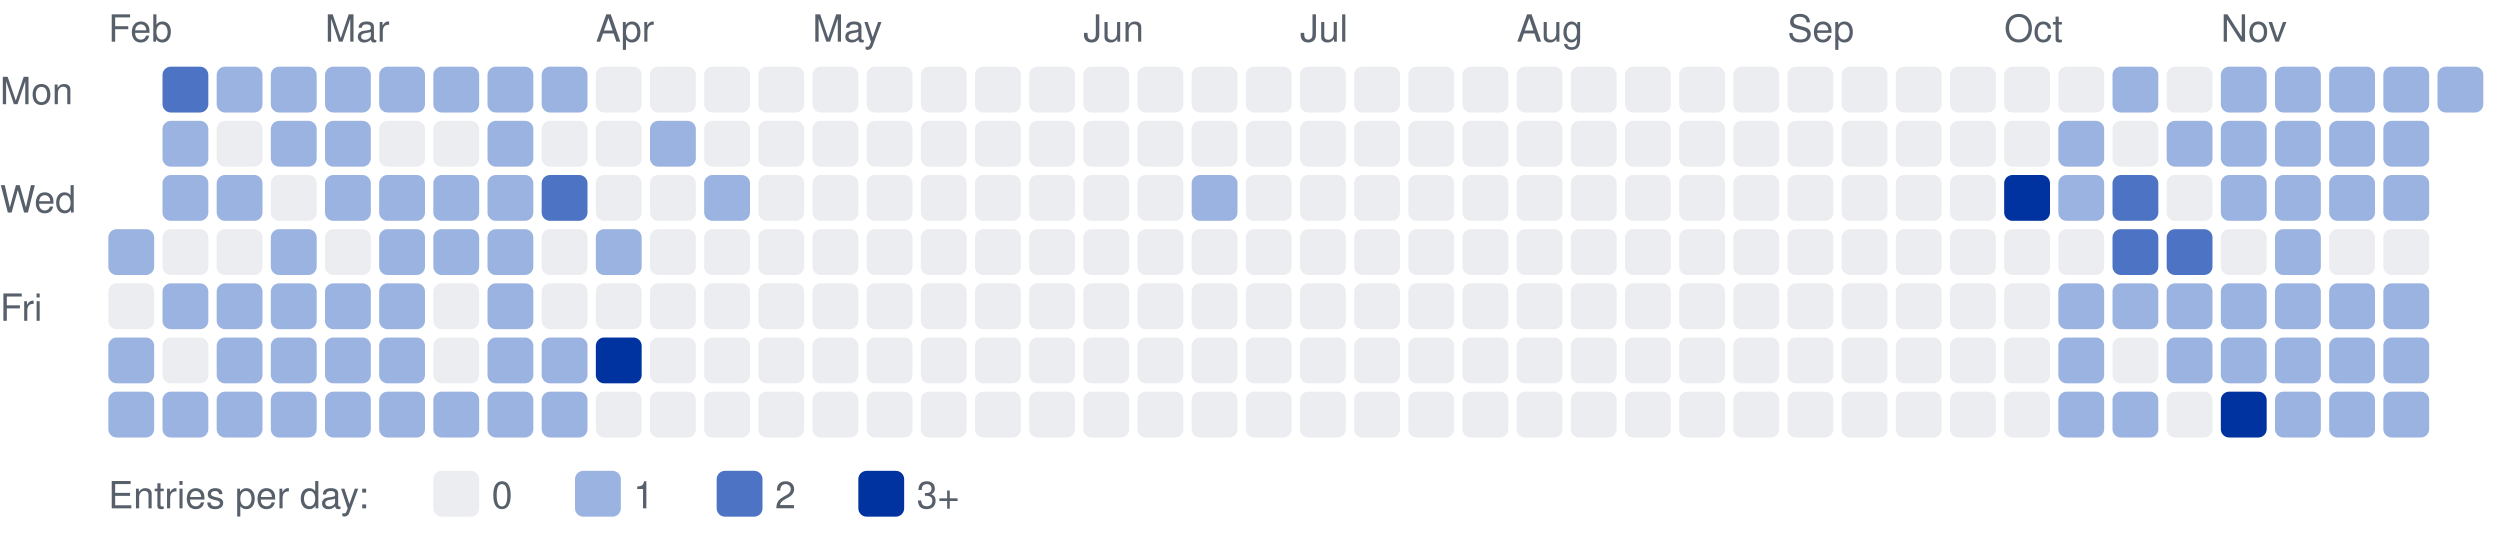
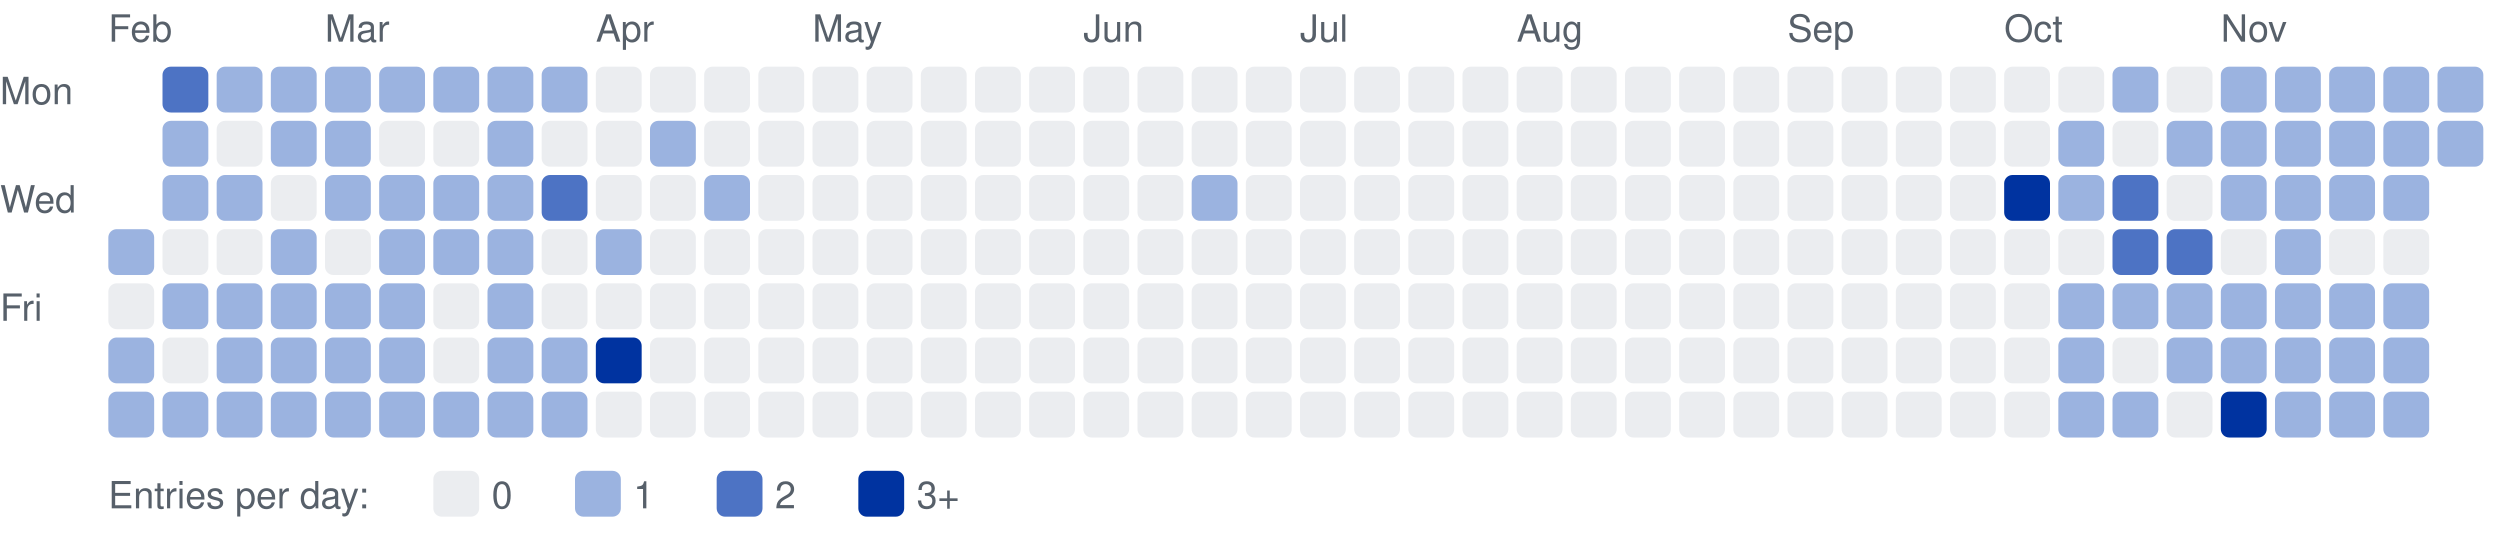
- <svg xmlns="http://www.w3.org/2000/svg" width="600" height="129" viewBox="0 0 600 129" role="img" aria-label="Entries per day, 2026-01-29 to 2026-11-23">
+ <svg xmlns="http://www.w3.org/2000/svg" width="600" height="129" viewBox="0 0 600 129" role="img" aria-label="Entries per day, 2026-01-29 to 2026-11-24">
  <style>text{font-family:-apple-system,Segoe UI,Helvetica,Arial,sans-serif;font-size:9px;fill:#57606a}</style>
  <text x="0" y="25">Mon</text>
  <text x="0" y="51">Wed</text>
  <text x="0" y="77">Fri</text>
  <text x="26" y="10">Feb</text>
  <rect x="26" y="55" width="11" height="11" rx="2" fill="#9bb3e0" />
  <rect x="26" y="68" width="11" height="11" rx="2" fill="#ebedf0" />
  <rect x="26" y="81" width="11" height="11" rx="2" fill="#9bb3e0" />
  <rect x="26" y="94" width="11" height="11" rx="2" fill="#9bb3e0" />
  <rect x="39" y="16" width="11" height="11" rx="2" fill="#4d73c4" />
  <rect x="39" y="29" width="11" height="11" rx="2" fill="#9bb3e0" />
  <rect x="39" y="42" width="11" height="11" rx="2" fill="#9bb3e0" />
  <rect x="39" y="55" width="11" height="11" rx="2" fill="#ebedf0" />
  <rect x="39" y="68" width="11" height="11" rx="2" fill="#9bb3e0" />
  <rect x="39" y="81" width="11" height="11" rx="2" fill="#ebedf0" />
  <rect x="39" y="94" width="11" height="11" rx="2" fill="#9bb3e0" />
  <rect x="52" y="16" width="11" height="11" rx="2" fill="#9bb3e0" />
  <rect x="52" y="29" width="11" height="11" rx="2" fill="#ebedf0" />
  <rect x="52" y="42" width="11" height="11" rx="2" fill="#9bb3e0" />
  <rect x="52" y="55" width="11" height="11" rx="2" fill="#ebedf0" />
  <rect x="52" y="68" width="11" height="11" rx="2" fill="#9bb3e0" />
  <rect x="52" y="81" width="11" height="11" rx="2" fill="#9bb3e0" />
  <rect x="52" y="94" width="11" height="11" rx="2" fill="#9bb3e0" />
  <rect x="65" y="16" width="11" height="11" rx="2" fill="#9bb3e0" />
  <rect x="65" y="29" width="11" height="11" rx="2" fill="#9bb3e0" />
  <rect x="65" y="42" width="11" height="11" rx="2" fill="#ebedf0" />
  <rect x="65" y="55" width="11" height="11" rx="2" fill="#9bb3e0" />
  <rect x="65" y="68" width="11" height="11" rx="2" fill="#9bb3e0" />
  <rect x="65" y="81" width="11" height="11" rx="2" fill="#9bb3e0" />
  <rect x="65" y="94" width="11" height="11" rx="2" fill="#9bb3e0" />
  <text x="78" y="10">Mar</text>
  <rect x="78" y="16" width="11" height="11" rx="2" fill="#9bb3e0" />
  <rect x="78" y="29" width="11" height="11" rx="2" fill="#9bb3e0" />
  <rect x="78" y="42" width="11" height="11" rx="2" fill="#9bb3e0" />
  <rect x="78" y="55" width="11" height="11" rx="2" fill="#ebedf0" />
  <rect x="78" y="68" width="11" height="11" rx="2" fill="#9bb3e0" />
  <rect x="78" y="81" width="11" height="11" rx="2" fill="#9bb3e0" />
  <rect x="78" y="94" width="11" height="11" rx="2" fill="#9bb3e0" />
  <rect x="91" y="16" width="11" height="11" rx="2" fill="#9bb3e0" />
  <rect x="91" y="29" width="11" height="11" rx="2" fill="#ebedf0" />
  <rect x="91" y="42" width="11" height="11" rx="2" fill="#9bb3e0" />
  <rect x="91" y="55" width="11" height="11" rx="2" fill="#9bb3e0" />
  <rect x="91" y="68" width="11" height="11" rx="2" fill="#9bb3e0" />
  <rect x="91" y="81" width="11" height="11" rx="2" fill="#9bb3e0" />
  <rect x="91" y="94" width="11" height="11" rx="2" fill="#9bb3e0" />
  <rect x="104" y="16" width="11" height="11" rx="2" fill="#9bb3e0" />
  <rect x="104" y="29" width="11" height="11" rx="2" fill="#ebedf0" />
  <rect x="104" y="42" width="11" height="11" rx="2" fill="#9bb3e0" />
  <rect x="104" y="55" width="11" height="11" rx="2" fill="#9bb3e0" />
  <rect x="104" y="68" width="11" height="11" rx="2" fill="#ebedf0" />
  <rect x="104" y="81" width="11" height="11" rx="2" fill="#ebedf0" />
  <rect x="104" y="94" width="11" height="11" rx="2" fill="#9bb3e0" />
  <rect x="117" y="16" width="11" height="11" rx="2" fill="#9bb3e0" />
  <rect x="117" y="29" width="11" height="11" rx="2" fill="#9bb3e0" />
  <rect x="117" y="42" width="11" height="11" rx="2" fill="#9bb3e0" />
  <rect x="117" y="55" width="11" height="11" rx="2" fill="#9bb3e0" />
  <rect x="117" y="68" width="11" height="11" rx="2" fill="#9bb3e0" />
  <rect x="117" y="81" width="11" height="11" rx="2" fill="#9bb3e0" />
  <rect x="117" y="94" width="11" height="11" rx="2" fill="#9bb3e0" />
  <rect x="130" y="16" width="11" height="11" rx="2" fill="#9bb3e0" />
  <rect x="130" y="29" width="11" height="11" rx="2" fill="#ebedf0" />
  <rect x="130" y="42" width="11" height="11" rx="2" fill="#4d73c4" />
  <rect x="130" y="55" width="11" height="11" rx="2" fill="#ebedf0" />
  <rect x="130" y="68" width="11" height="11" rx="2" fill="#ebedf0" />
  <rect x="130" y="81" width="11" height="11" rx="2" fill="#9bb3e0" />
  <rect x="130" y="94" width="11" height="11" rx="2" fill="#9bb3e0" />
  <text x="143" y="10">Apr</text>
  <rect x="143" y="16" width="11" height="11" rx="2" fill="#ebedf0" />
  <rect x="143" y="29" width="11" height="11" rx="2" fill="#ebedf0" />
  <rect x="143" y="42" width="11" height="11" rx="2" fill="#ebedf0" />
  <rect x="143" y="55" width="11" height="11" rx="2" fill="#9bb3e0" />
  <rect x="143" y="68" width="11" height="11" rx="2" fill="#ebedf0" />
  <rect x="143" y="81" width="11" height="11" rx="2" fill="#0033a0" />
  <rect x="143" y="94" width="11" height="11" rx="2" fill="#ebedf0" />
  <rect x="156" y="16" width="11" height="11" rx="2" fill="#ebedf0" />
  <rect x="156" y="29" width="11" height="11" rx="2" fill="#9bb3e0" />
  <rect x="156" y="42" width="11" height="11" rx="2" fill="#ebedf0" />
  <rect x="156" y="55" width="11" height="11" rx="2" fill="#ebedf0" />
  <rect x="156" y="68" width="11" height="11" rx="2" fill="#ebedf0" />
  <rect x="156" y="81" width="11" height="11" rx="2" fill="#ebedf0" />
  <rect x="156" y="94" width="11" height="11" rx="2" fill="#ebedf0" />
  <rect x="169" y="16" width="11" height="11" rx="2" fill="#ebedf0" />
  <rect x="169" y="29" width="11" height="11" rx="2" fill="#ebedf0" />
  <rect x="169" y="42" width="11" height="11" rx="2" fill="#9bb3e0" />
  <rect x="169" y="55" width="11" height="11" rx="2" fill="#ebedf0" />
  <rect x="169" y="68" width="11" height="11" rx="2" fill="#ebedf0" />
  <rect x="169" y="81" width="11" height="11" rx="2" fill="#ebedf0" />
  <rect x="169" y="94" width="11" height="11" rx="2" fill="#ebedf0" />
  <rect x="182" y="16" width="11" height="11" rx="2" fill="#ebedf0" />
  <rect x="182" y="29" width="11" height="11" rx="2" fill="#ebedf0" />
  <rect x="182" y="42" width="11" height="11" rx="2" fill="#ebedf0" />
  <rect x="182" y="55" width="11" height="11" rx="2" fill="#ebedf0" />
  <rect x="182" y="68" width="11" height="11" rx="2" fill="#ebedf0" />
  <rect x="182" y="81" width="11" height="11" rx="2" fill="#ebedf0" />
  <rect x="182" y="94" width="11" height="11" rx="2" fill="#ebedf0" />
  <text x="195" y="10">May</text>
  <rect x="195" y="16" width="11" height="11" rx="2" fill="#ebedf0" />
  <rect x="195" y="29" width="11" height="11" rx="2" fill="#ebedf0" />
  <rect x="195" y="42" width="11" height="11" rx="2" fill="#ebedf0" />
  <rect x="195" y="55" width="11" height="11" rx="2" fill="#ebedf0" />
  <rect x="195" y="68" width="11" height="11" rx="2" fill="#ebedf0" />
  <rect x="195" y="81" width="11" height="11" rx="2" fill="#ebedf0" />
  <rect x="195" y="94" width="11" height="11" rx="2" fill="#ebedf0" />
  <rect x="208" y="16" width="11" height="11" rx="2" fill="#ebedf0" />
  <rect x="208" y="29" width="11" height="11" rx="2" fill="#ebedf0" />
  <rect x="208" y="42" width="11" height="11" rx="2" fill="#ebedf0" />
  <rect x="208" y="55" width="11" height="11" rx="2" fill="#ebedf0" />
  <rect x="208" y="68" width="11" height="11" rx="2" fill="#ebedf0" />
  <rect x="208" y="81" width="11" height="11" rx="2" fill="#ebedf0" />
  <rect x="208" y="94" width="11" height="11" rx="2" fill="#ebedf0" />
  <rect x="221" y="16" width="11" height="11" rx="2" fill="#ebedf0" />
  <rect x="221" y="29" width="11" height="11" rx="2" fill="#ebedf0" />
  <rect x="221" y="42" width="11" height="11" rx="2" fill="#ebedf0" />
  <rect x="221" y="55" width="11" height="11" rx="2" fill="#ebedf0" />
  <rect x="221" y="68" width="11" height="11" rx="2" fill="#ebedf0" />
  <rect x="221" y="81" width="11" height="11" rx="2" fill="#ebedf0" />
  <rect x="221" y="94" width="11" height="11" rx="2" fill="#ebedf0" />
  <rect x="234" y="16" width="11" height="11" rx="2" fill="#ebedf0" />
  <rect x="234" y="29" width="11" height="11" rx="2" fill="#ebedf0" />
  <rect x="234" y="42" width="11" height="11" rx="2" fill="#ebedf0" />
  <rect x="234" y="55" width="11" height="11" rx="2" fill="#ebedf0" />
  <rect x="234" y="68" width="11" height="11" rx="2" fill="#ebedf0" />
  <rect x="234" y="81" width="11" height="11" rx="2" fill="#ebedf0" />
  <rect x="234" y="94" width="11" height="11" rx="2" fill="#ebedf0" />
  <rect x="247" y="16" width="11" height="11" rx="2" fill="#ebedf0" />
  <rect x="247" y="29" width="11" height="11" rx="2" fill="#ebedf0" />
  <rect x="247" y="42" width="11" height="11" rx="2" fill="#ebedf0" />
  <rect x="247" y="55" width="11" height="11" rx="2" fill="#ebedf0" />
  <rect x="247" y="68" width="11" height="11" rx="2" fill="#ebedf0" />
  <rect x="247" y="81" width="11" height="11" rx="2" fill="#ebedf0" />
  <rect x="247" y="94" width="11" height="11" rx="2" fill="#ebedf0" />
  <text x="260" y="10">Jun</text>
  <rect x="260" y="16" width="11" height="11" rx="2" fill="#ebedf0" />
  <rect x="260" y="29" width="11" height="11" rx="2" fill="#ebedf0" />
  <rect x="260" y="42" width="11" height="11" rx="2" fill="#ebedf0" />
  <rect x="260" y="55" width="11" height="11" rx="2" fill="#ebedf0" />
  <rect x="260" y="68" width="11" height="11" rx="2" fill="#ebedf0" />
  <rect x="260" y="81" width="11" height="11" rx="2" fill="#ebedf0" />
  <rect x="260" y="94" width="11" height="11" rx="2" fill="#ebedf0" />
  <rect x="273" y="16" width="11" height="11" rx="2" fill="#ebedf0" />
  <rect x="273" y="29" width="11" height="11" rx="2" fill="#ebedf0" />
  <rect x="273" y="42" width="11" height="11" rx="2" fill="#ebedf0" />
  <rect x="273" y="55" width="11" height="11" rx="2" fill="#ebedf0" />
  <rect x="273" y="68" width="11" height="11" rx="2" fill="#ebedf0" />
  <rect x="273" y="81" width="11" height="11" rx="2" fill="#ebedf0" />
  <rect x="273" y="94" width="11" height="11" rx="2" fill="#ebedf0" />
  <rect x="286" y="16" width="11" height="11" rx="2" fill="#ebedf0" />
  <rect x="286" y="29" width="11" height="11" rx="2" fill="#ebedf0" />
  <rect x="286" y="42" width="11" height="11" rx="2" fill="#9bb3e0" />
  <rect x="286" y="55" width="11" height="11" rx="2" fill="#ebedf0" />
  <rect x="286" y="68" width="11" height="11" rx="2" fill="#ebedf0" />
  <rect x="286" y="81" width="11" height="11" rx="2" fill="#ebedf0" />
  <rect x="286" y="94" width="11" height="11" rx="2" fill="#ebedf0" />
  <rect x="299" y="16" width="11" height="11" rx="2" fill="#ebedf0" />
  <rect x="299" y="29" width="11" height="11" rx="2" fill="#ebedf0" />
  <rect x="299" y="42" width="11" height="11" rx="2" fill="#ebedf0" />
  <rect x="299" y="55" width="11" height="11" rx="2" fill="#ebedf0" />
  <rect x="299" y="68" width="11" height="11" rx="2" fill="#ebedf0" />
  <rect x="299" y="81" width="11" height="11" rx="2" fill="#ebedf0" />
  <rect x="299" y="94" width="11" height="11" rx="2" fill="#ebedf0" />
  <text x="312" y="10">Jul</text>
  <rect x="312" y="16" width="11" height="11" rx="2" fill="#ebedf0" />
  <rect x="312" y="29" width="11" height="11" rx="2" fill="#ebedf0" />
  <rect x="312" y="42" width="11" height="11" rx="2" fill="#ebedf0" />
  <rect x="312" y="55" width="11" height="11" rx="2" fill="#ebedf0" />
  <rect x="312" y="68" width="11" height="11" rx="2" fill="#ebedf0" />
  <rect x="312" y="81" width="11" height="11" rx="2" fill="#ebedf0" />
  <rect x="312" y="94" width="11" height="11" rx="2" fill="#ebedf0" />
  <rect x="325" y="16" width="11" height="11" rx="2" fill="#ebedf0" />
  <rect x="325" y="29" width="11" height="11" rx="2" fill="#ebedf0" />
  <rect x="325" y="42" width="11" height="11" rx="2" fill="#ebedf0" />
  <rect x="325" y="55" width="11" height="11" rx="2" fill="#ebedf0" />
  <rect x="325" y="68" width="11" height="11" rx="2" fill="#ebedf0" />
  <rect x="325" y="81" width="11" height="11" rx="2" fill="#ebedf0" />
  <rect x="325" y="94" width="11" height="11" rx="2" fill="#ebedf0" />
  <rect x="338" y="16" width="11" height="11" rx="2" fill="#ebedf0" />
  <rect x="338" y="29" width="11" height="11" rx="2" fill="#ebedf0" />
  <rect x="338" y="42" width="11" height="11" rx="2" fill="#ebedf0" />
  <rect x="338" y="55" width="11" height="11" rx="2" fill="#ebedf0" />
  <rect x="338" y="68" width="11" height="11" rx="2" fill="#ebedf0" />
  <rect x="338" y="81" width="11" height="11" rx="2" fill="#ebedf0" />
  <rect x="338" y="94" width="11" height="11" rx="2" fill="#ebedf0" />
  <rect x="351" y="16" width="11" height="11" rx="2" fill="#ebedf0" />
  <rect x="351" y="29" width="11" height="11" rx="2" fill="#ebedf0" />
  <rect x="351" y="42" width="11" height="11" rx="2" fill="#ebedf0" />
  <rect x="351" y="55" width="11" height="11" rx="2" fill="#ebedf0" />
  <rect x="351" y="68" width="11" height="11" rx="2" fill="#ebedf0" />
  <rect x="351" y="81" width="11" height="11" rx="2" fill="#ebedf0" />
  <rect x="351" y="94" width="11" height="11" rx="2" fill="#ebedf0" />
  <text x="364" y="10">Aug</text>
  <rect x="364" y="16" width="11" height="11" rx="2" fill="#ebedf0" />
  <rect x="364" y="29" width="11" height="11" rx="2" fill="#ebedf0" />
  <rect x="364" y="42" width="11" height="11" rx="2" fill="#ebedf0" />
  <rect x="364" y="55" width="11" height="11" rx="2" fill="#ebedf0" />
  <rect x="364" y="68" width="11" height="11" rx="2" fill="#ebedf0" />
  <rect x="364" y="81" width="11" height="11" rx="2" fill="#ebedf0" />
  <rect x="364" y="94" width="11" height="11" rx="2" fill="#ebedf0" />
  <rect x="377" y="16" width="11" height="11" rx="2" fill="#ebedf0" />
  <rect x="377" y="29" width="11" height="11" rx="2" fill="#ebedf0" />
  <rect x="377" y="42" width="11" height="11" rx="2" fill="#ebedf0" />
  <rect x="377" y="55" width="11" height="11" rx="2" fill="#ebedf0" />
  <rect x="377" y="68" width="11" height="11" rx="2" fill="#ebedf0" />
  <rect x="377" y="81" width="11" height="11" rx="2" fill="#ebedf0" />
  <rect x="377" y="94" width="11" height="11" rx="2" fill="#ebedf0" />
  <rect x="390" y="16" width="11" height="11" rx="2" fill="#ebedf0" />
  <rect x="390" y="29" width="11" height="11" rx="2" fill="#ebedf0" />
  <rect x="390" y="42" width="11" height="11" rx="2" fill="#ebedf0" />
  <rect x="390" y="55" width="11" height="11" rx="2" fill="#ebedf0" />
  <rect x="390" y="68" width="11" height="11" rx="2" fill="#ebedf0" />
  <rect x="390" y="81" width="11" height="11" rx="2" fill="#ebedf0" />
  <rect x="390" y="94" width="11" height="11" rx="2" fill="#ebedf0" />
  <rect x="403" y="16" width="11" height="11" rx="2" fill="#ebedf0" />
  <rect x="403" y="29" width="11" height="11" rx="2" fill="#ebedf0" />
  <rect x="403" y="42" width="11" height="11" rx="2" fill="#ebedf0" />
  <rect x="403" y="55" width="11" height="11" rx="2" fill="#ebedf0" />
  <rect x="403" y="68" width="11" height="11" rx="2" fill="#ebedf0" />
  <rect x="403" y="81" width="11" height="11" rx="2" fill="#ebedf0" />
  <rect x="403" y="94" width="11" height="11" rx="2" fill="#ebedf0" />
  <rect x="416" y="16" width="11" height="11" rx="2" fill="#ebedf0" />
  <rect x="416" y="29" width="11" height="11" rx="2" fill="#ebedf0" />
  <rect x="416" y="42" width="11" height="11" rx="2" fill="#ebedf0" />
  <rect x="416" y="55" width="11" height="11" rx="2" fill="#ebedf0" />
  <rect x="416" y="68" width="11" height="11" rx="2" fill="#ebedf0" />
  <rect x="416" y="81" width="11" height="11" rx="2" fill="#ebedf0" />
  <rect x="416" y="94" width="11" height="11" rx="2" fill="#ebedf0" />
  <text x="429" y="10">Sep</text>
  <rect x="429" y="16" width="11" height="11" rx="2" fill="#ebedf0" />
  <rect x="429" y="29" width="11" height="11" rx="2" fill="#ebedf0" />
  <rect x="429" y="42" width="11" height="11" rx="2" fill="#ebedf0" />
  <rect x="429" y="55" width="11" height="11" rx="2" fill="#ebedf0" />
  <rect x="429" y="68" width="11" height="11" rx="2" fill="#ebedf0" />
  <rect x="429" y="81" width="11" height="11" rx="2" fill="#ebedf0" />
  <rect x="429" y="94" width="11" height="11" rx="2" fill="#ebedf0" />
  <rect x="442" y="16" width="11" height="11" rx="2" fill="#ebedf0" />
  <rect x="442" y="29" width="11" height="11" rx="2" fill="#ebedf0" />
  <rect x="442" y="42" width="11" height="11" rx="2" fill="#ebedf0" />
  <rect x="442" y="55" width="11" height="11" rx="2" fill="#ebedf0" />
  <rect x="442" y="68" width="11" height="11" rx="2" fill="#ebedf0" />
  <rect x="442" y="81" width="11" height="11" rx="2" fill="#ebedf0" />
  <rect x="442" y="94" width="11" height="11" rx="2" fill="#ebedf0" />
  <rect x="455" y="16" width="11" height="11" rx="2" fill="#ebedf0" />
  <rect x="455" y="29" width="11" height="11" rx="2" fill="#ebedf0" />
  <rect x="455" y="42" width="11" height="11" rx="2" fill="#ebedf0" />
  <rect x="455" y="55" width="11" height="11" rx="2" fill="#ebedf0" />
  <rect x="455" y="68" width="11" height="11" rx="2" fill="#ebedf0" />
  <rect x="455" y="81" width="11" height="11" rx="2" fill="#ebedf0" />
  <rect x="455" y="94" width="11" height="11" rx="2" fill="#ebedf0" />
  <rect x="468" y="16" width="11" height="11" rx="2" fill="#ebedf0" />
  <rect x="468" y="29" width="11" height="11" rx="2" fill="#ebedf0" />
  <rect x="468" y="42" width="11" height="11" rx="2" fill="#ebedf0" />
  <rect x="468" y="55" width="11" height="11" rx="2" fill="#ebedf0" />
  <rect x="468" y="68" width="11" height="11" rx="2" fill="#ebedf0" />
  <rect x="468" y="81" width="11" height="11" rx="2" fill="#ebedf0" />
  <rect x="468" y="94" width="11" height="11" rx="2" fill="#ebedf0" />
  <text x="481" y="10">Oct</text>
  <rect x="481" y="16" width="11" height="11" rx="2" fill="#ebedf0" />
  <rect x="481" y="29" width="11" height="11" rx="2" fill="#ebedf0" />
  <rect x="481" y="42" width="11" height="11" rx="2" fill="#0033a0" />
  <rect x="481" y="55" width="11" height="11" rx="2" fill="#ebedf0" />
  <rect x="481" y="68" width="11" height="11" rx="2" fill="#ebedf0" />
  <rect x="481" y="81" width="11" height="11" rx="2" fill="#ebedf0" />
  <rect x="481" y="94" width="11" height="11" rx="2" fill="#ebedf0" />
  <rect x="494" y="16" width="11" height="11" rx="2" fill="#ebedf0" />
  <rect x="494" y="29" width="11" height="11" rx="2" fill="#9bb3e0" />
  <rect x="494" y="42" width="11" height="11" rx="2" fill="#9bb3e0" />
  <rect x="494" y="55" width="11" height="11" rx="2" fill="#ebedf0" />
  <rect x="494" y="68" width="11" height="11" rx="2" fill="#9bb3e0" />
  <rect x="494" y="81" width="11" height="11" rx="2" fill="#9bb3e0" />
  <rect x="494" y="94" width="11" height="11" rx="2" fill="#9bb3e0" />
  <rect x="507" y="16" width="11" height="11" rx="2" fill="#9bb3e0" />
  <rect x="507" y="29" width="11" height="11" rx="2" fill="#ebedf0" />
  <rect x="507" y="42" width="11" height="11" rx="2" fill="#4d73c4" />
  <rect x="507" y="55" width="11" height="11" rx="2" fill="#4d73c4" />
  <rect x="507" y="68" width="11" height="11" rx="2" fill="#9bb3e0" />
  <rect x="507" y="81" width="11" height="11" rx="2" fill="#ebedf0" />
  <rect x="507" y="94" width="11" height="11" rx="2" fill="#9bb3e0" />
  <rect x="520" y="16" width="11" height="11" rx="2" fill="#ebedf0" />
  <rect x="520" y="29" width="11" height="11" rx="2" fill="#9bb3e0" />
  <rect x="520" y="42" width="11" height="11" rx="2" fill="#ebedf0" />
  <rect x="520" y="55" width="11" height="11" rx="2" fill="#4d73c4" />
  <rect x="520" y="68" width="11" height="11" rx="2" fill="#9bb3e0" />
  <rect x="520" y="81" width="11" height="11" rx="2" fill="#9bb3e0" />
  <rect x="520" y="94" width="11" height="11" rx="2" fill="#ebedf0" />
  <text x="533" y="10">Nov</text>
  <rect x="533" y="16" width="11" height="11" rx="2" fill="#9bb3e0" />
  <rect x="533" y="29" width="11" height="11" rx="2" fill="#9bb3e0" />
  <rect x="533" y="42" width="11" height="11" rx="2" fill="#9bb3e0" />
  <rect x="533" y="55" width="11" height="11" rx="2" fill="#ebedf0" />
  <rect x="533" y="68" width="11" height="11" rx="2" fill="#9bb3e0" />
  <rect x="533" y="81" width="11" height="11" rx="2" fill="#9bb3e0" />
  <rect x="533" y="94" width="11" height="11" rx="2" fill="#0033a0" />
  <rect x="546" y="16" width="11" height="11" rx="2" fill="#9bb3e0" />
  <rect x="546" y="29" width="11" height="11" rx="2" fill="#9bb3e0" />
  <rect x="546" y="42" width="11" height="11" rx="2" fill="#9bb3e0" />
  <rect x="546" y="55" width="11" height="11" rx="2" fill="#9bb3e0" />
  <rect x="546" y="68" width="11" height="11" rx="2" fill="#9bb3e0" />
  <rect x="546" y="81" width="11" height="11" rx="2" fill="#9bb3e0" />
  <rect x="546" y="94" width="11" height="11" rx="2" fill="#9bb3e0" />
  <rect x="559" y="16" width="11" height="11" rx="2" fill="#9bb3e0" />
  <rect x="559" y="29" width="11" height="11" rx="2" fill="#9bb3e0" />
  <rect x="559" y="42" width="11" height="11" rx="2" fill="#9bb3e0" />
  <rect x="559" y="55" width="11" height="11" rx="2" fill="#ebedf0" />
  <rect x="559" y="68" width="11" height="11" rx="2" fill="#9bb3e0" />
  <rect x="559" y="81" width="11" height="11" rx="2" fill="#9bb3e0" />
  <rect x="559" y="94" width="11" height="11" rx="2" fill="#9bb3e0" />
  <rect x="572" y="16" width="11" height="11" rx="2" fill="#9bb3e0" />
  <rect x="572" y="29" width="11" height="11" rx="2" fill="#9bb3e0" />
  <rect x="572" y="42" width="11" height="11" rx="2" fill="#9bb3e0" />
  <rect x="572" y="55" width="11" height="11" rx="2" fill="#ebedf0" />
  <rect x="572" y="68" width="11" height="11" rx="2" fill="#9bb3e0" />
  <rect x="572" y="81" width="11" height="11" rx="2" fill="#9bb3e0" />
  <rect x="572" y="94" width="11" height="11" rx="2" fill="#9bb3e0" />
  <rect x="585" y="16" width="11" height="11" rx="2" fill="#9bb3e0" />
+   <rect x="585" y="29" width="11" height="11" rx="2" fill="#9bb3e0" />
  <text x="26" y="122">Entries per day:</text>
  <rect x="104" y="113" width="11" height="11" rx="2" fill="#ebedf0" />
  <text x="118" y="122">0</text>
  <rect x="138" y="113" width="11" height="11" rx="2" fill="#9bb3e0" />
  <text x="152" y="122">1</text>
  <rect x="172" y="113" width="11" height="11" rx="2" fill="#4d73c4" />
  <text x="186" y="122">2</text>
  <rect x="206" y="113" width="11" height="11" rx="2" fill="#0033a0" />
  <text x="220" y="122">3+</text>
</svg>
